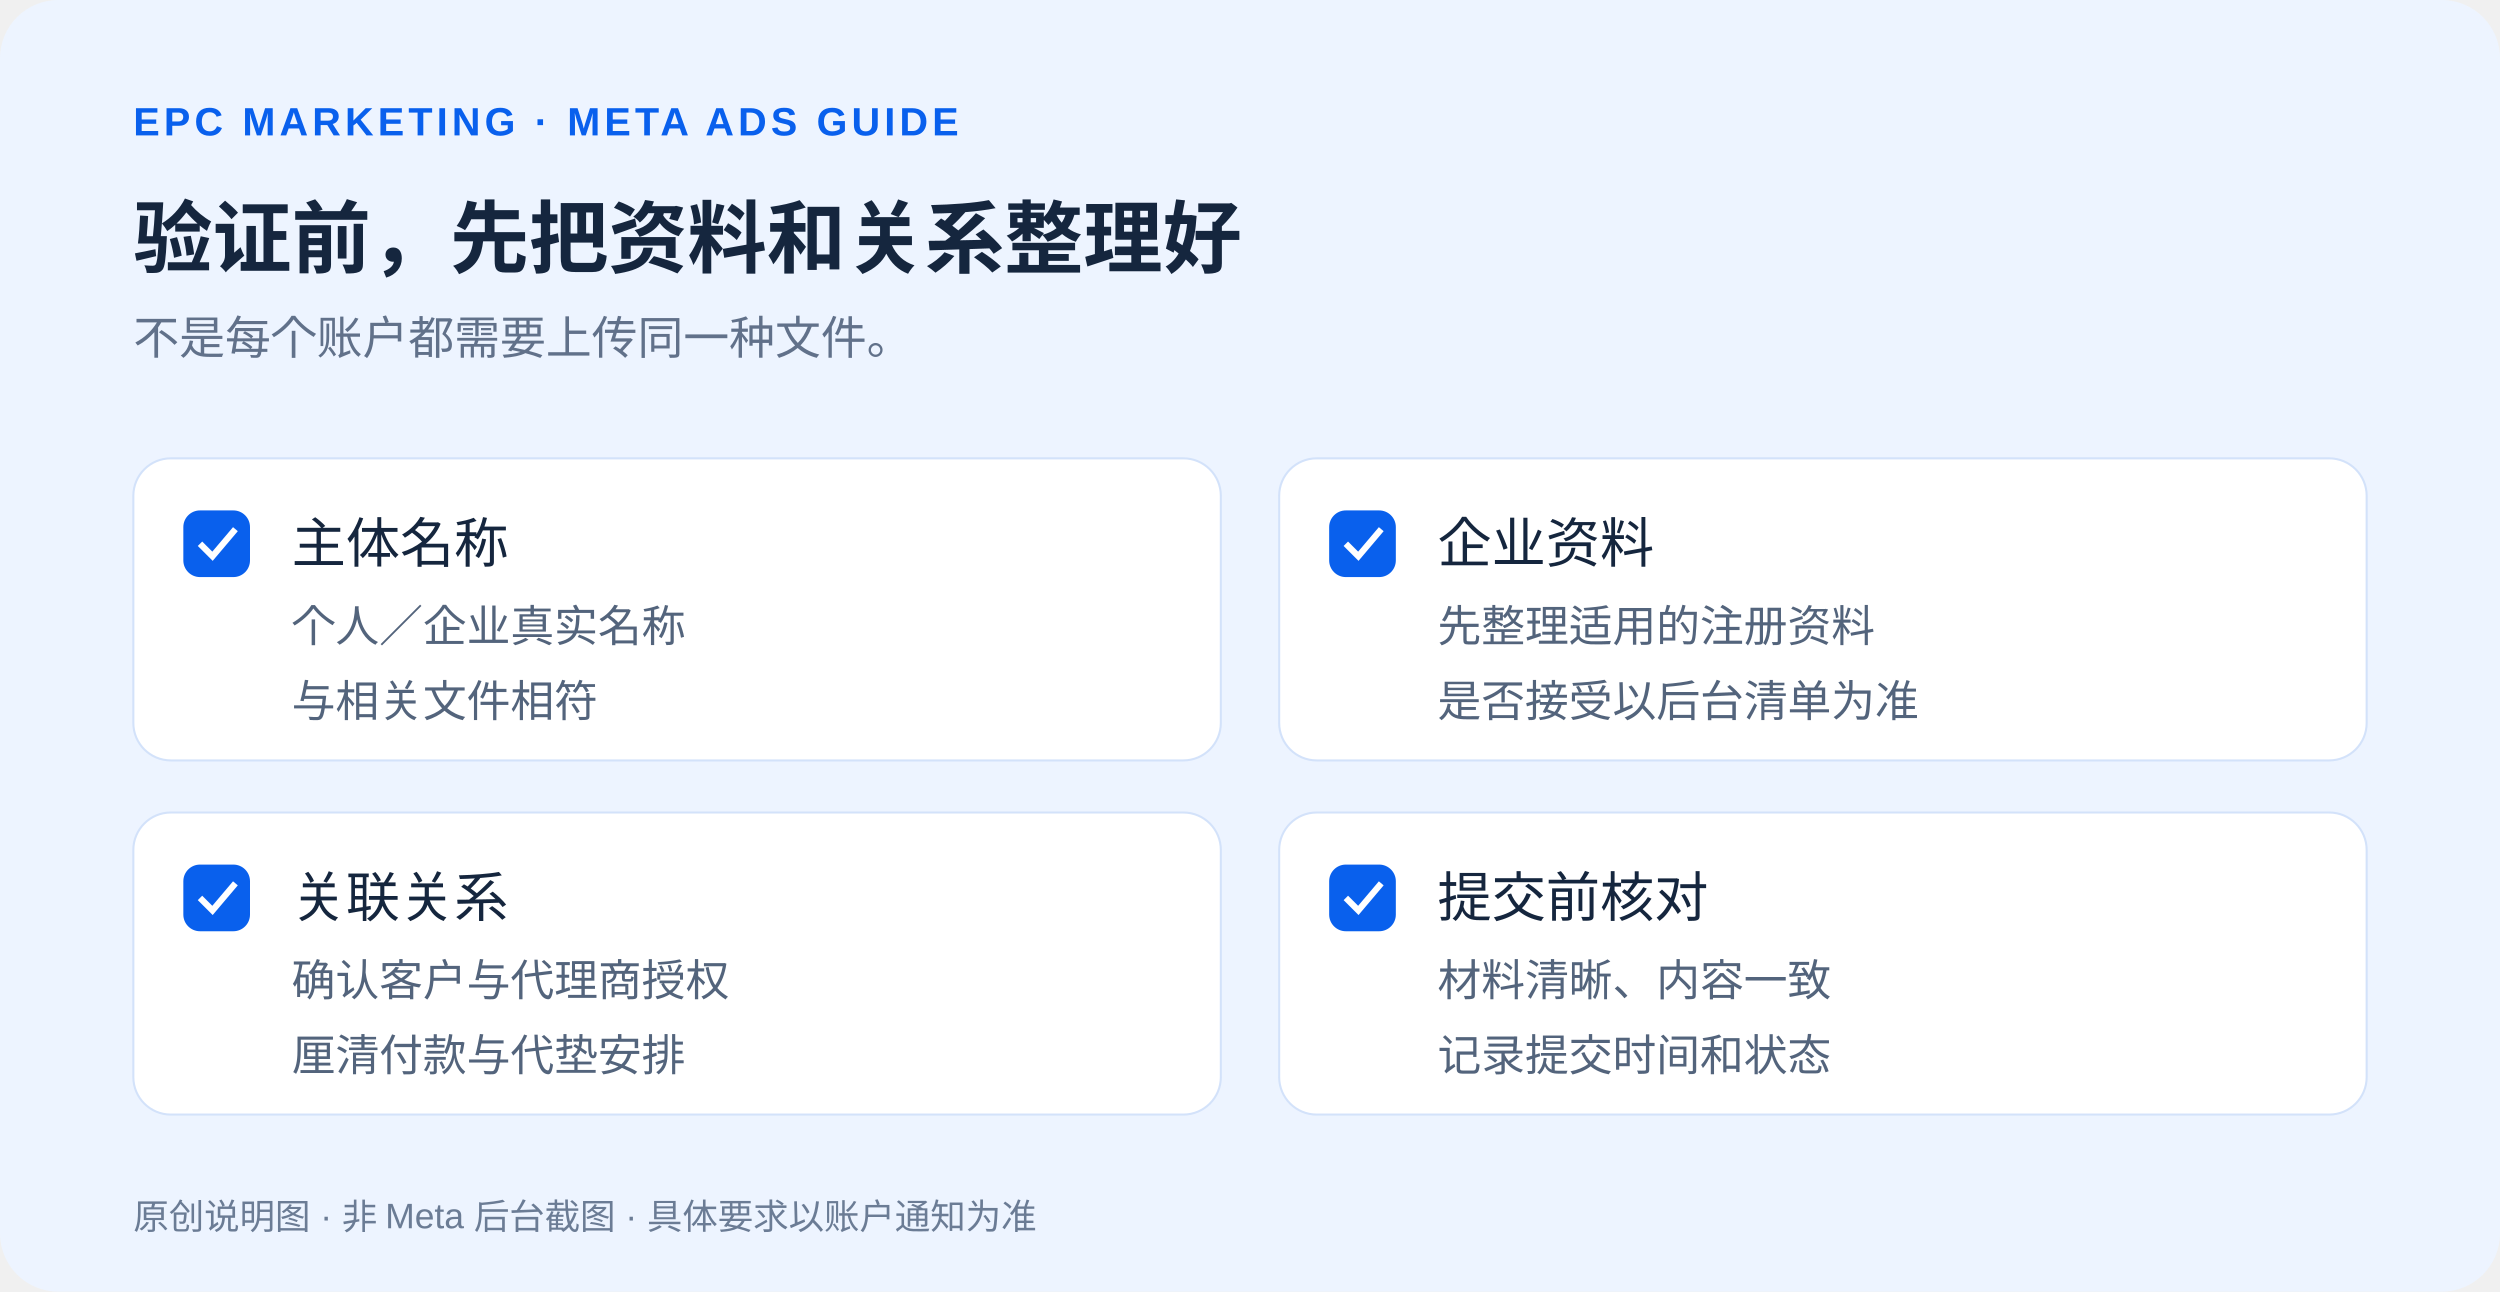
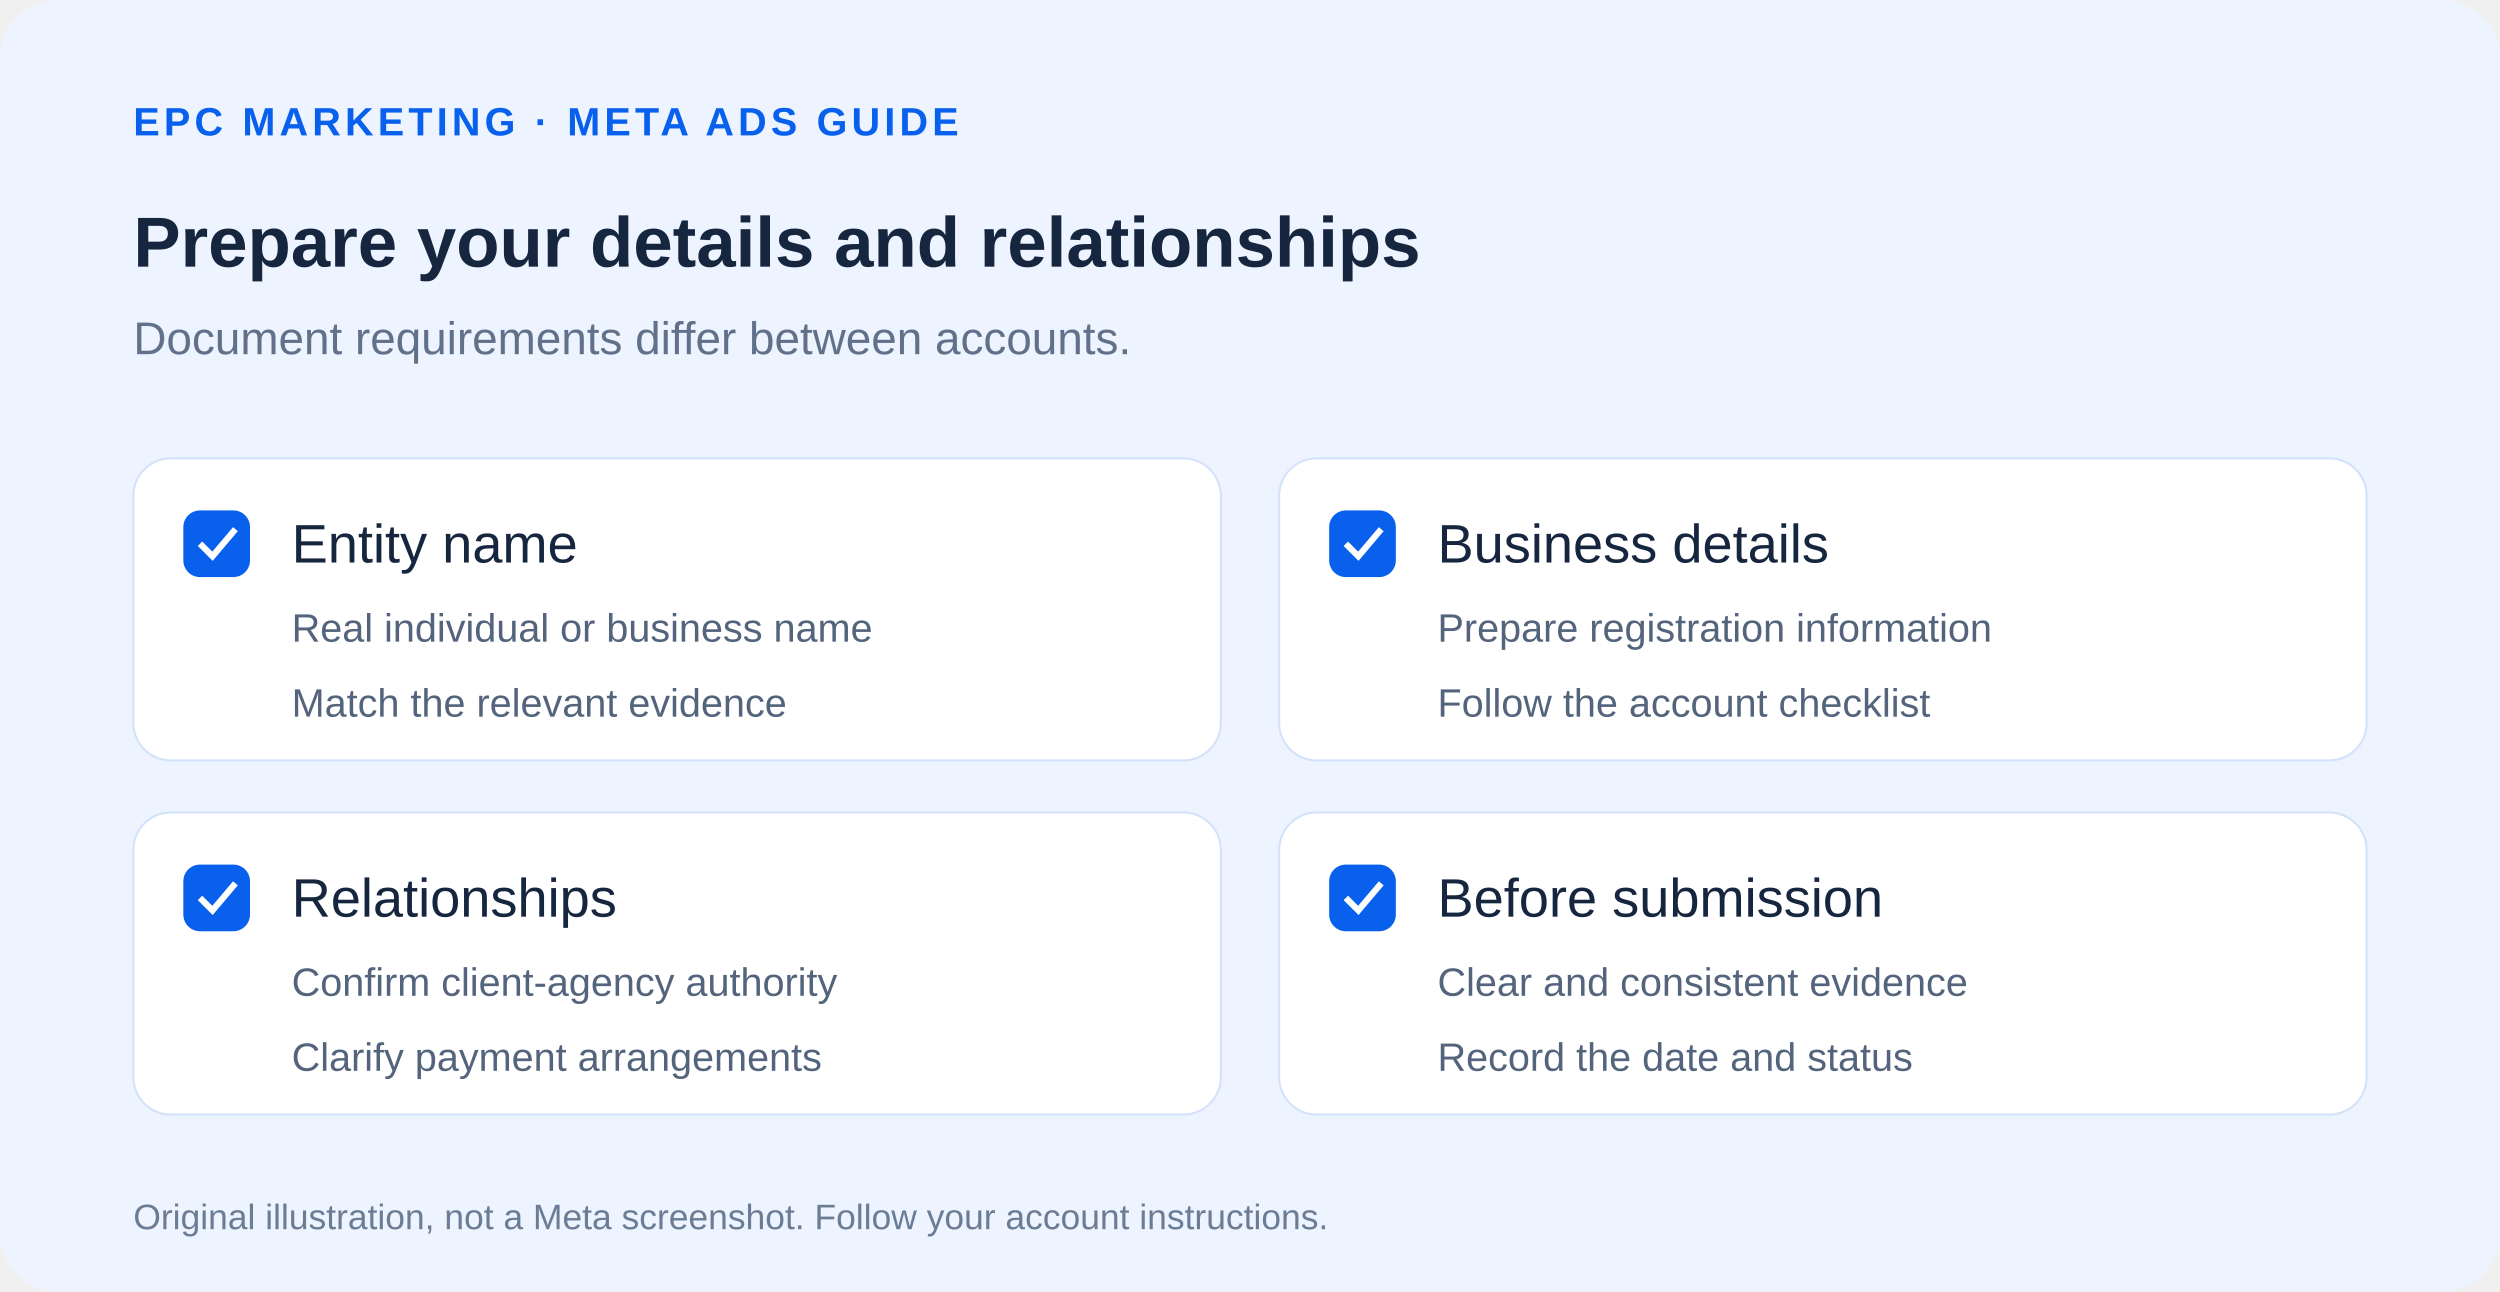
<svg xmlns="http://www.w3.org/2000/svg" width="1200" height="620" viewBox="0 0 1200 620" role="img">
  <rect width="1200" height="620" rx="28" fill="#edf4ff" />
  <g font-family="Arial,'PingFang SC','Microsoft YaHei',sans-serif">
    <text x="64" y="65" fill="#0960ed" font-size="19" font-weight="700" letter-spacing="2">EPC MARKETING · META ADS GUIDE</text>
-     <text x="64" y="128" font-size="38" font-weight="700" fill="#15263e">验证前，先把资料和关系整理好</text>
-     <text x="64" y="170" font-size="22" fill="#61718a">不是每个账户都需要上传同一种文件。</text>
+     <text x="64" y="128" font-size="34" font-weight="700" fill="#15263e">Prepare your details and relationships</text>
+     <text x="64" y="170" font-size="22" fill="#61718a">Document requirements differ between accounts.</text>
    <rect x="64" y="220" width="522" height="145" rx="18" fill="white" stroke="#d3e2fa" />
    <rect x="88" y="245" width="32" height="32" rx="8" fill="#0960ed" />
    <path d="M96 261l6 6 11-13" fill="none" stroke="white" stroke-width="3" />
-     <text x="140" y="270" font-size="26" fill="#15263e">主体名称</text>
-     <text x="140" y="308" font-size="21" fill="#53647c">个人／企业真实名称</text>
-     <text x="140" y="344" font-size="21" fill="#53647c">与相关文件相符</text>
+     <text x="140" y="270" font-size="26" fill="#15263e">Entity name</text>
+     <text x="140" y="308" font-size="19" fill="#53647c">Real individual or business name</text>
+     <text x="140" y="344" font-size="19" fill="#53647c">Match the relevant evidence</text>
    <rect x="614" y="220" width="522" height="145" rx="18" fill="white" stroke="#d3e2fa" />
    <rect x="638" y="245" width="32" height="32" rx="8" fill="#0960ed" />
    <path d="M646 261l6 6 11-13" fill="none" stroke="white" stroke-width="3" />
-     <text x="690" y="270" font-size="26" fill="#15263e">企业资料</text>
-     <text x="690" y="308" font-size="21" fill="#53647c">先整理适用的注册资料</text>
-     <text x="690" y="344" font-size="21" fill="#53647c">是否接受以后台清单为准</text>
+     <text x="690" y="270" font-size="26" fill="#15263e">Business details</text>
+     <text x="690" y="308" font-size="19" fill="#53647c">Prepare registration information</text>
+     <text x="690" y="344" font-size="19" fill="#53647c">Follow the account checklist</text>
    <rect x="64" y="390" width="522" height="145" rx="18" fill="white" stroke="#d3e2fa" />
    <rect x="88" y="415" width="32" height="32" rx="8" fill="#0960ed" />
    <path d="M96 431l6 6 11-13" fill="none" stroke="white" stroke-width="3" />
-     <text x="140" y="440" font-size="26" fill="#15263e">关联关系</text>
-     <text x="140" y="478" font-size="21" fill="#53647c">确认客户与代理商授权</text>
-     <text x="140" y="514" font-size="21" fill="#53647c">厘清付款与代垫安排</text>
+     <text x="140" y="440" font-size="26" fill="#15263e">Relationships</text>
+     <text x="140" y="478" font-size="19" fill="#53647c">Confirm client-agency authority</text>
+     <text x="140" y="514" font-size="19" fill="#53647c">Clarify payment arrangements</text>
    <rect x="614" y="390" width="522" height="145" rx="18" fill="white" stroke="#d3e2fa" />
    <rect x="638" y="415" width="32" height="32" rx="8" fill="#0960ed" />
    <path d="M646 431l6 6 11-13" fill="none" stroke="white" stroke-width="3" />
-     <text x="690" y="440" font-size="26" fill="#15263e">提交前核对</text>
-     <text x="690" y="478" font-size="21" fill="#53647c">材料清晰、内容一致</text>
-     <text x="690" y="514" font-size="21" fill="#53647c">记录提交时间和状态</text>
-     <text x="64" y="590" fill="#6b7c95" font-size="17">原创说明图 · 非 Meta 后台截图 · 具体要求以账户通知为准</text>
+     <text x="690" y="440" font-size="26" fill="#15263e">Before submission</text>
+     <text x="690" y="478" font-size="19" fill="#53647c">Clear and consistent evidence</text>
+     <text x="690" y="514" font-size="19" fill="#53647c">Record the date and status</text>
+     <text x="64" y="590" fill="#6b7c95" font-size="17">Original illustration, not a Meta screenshot. Follow your account instructions.</text>
  </g>
</svg>
